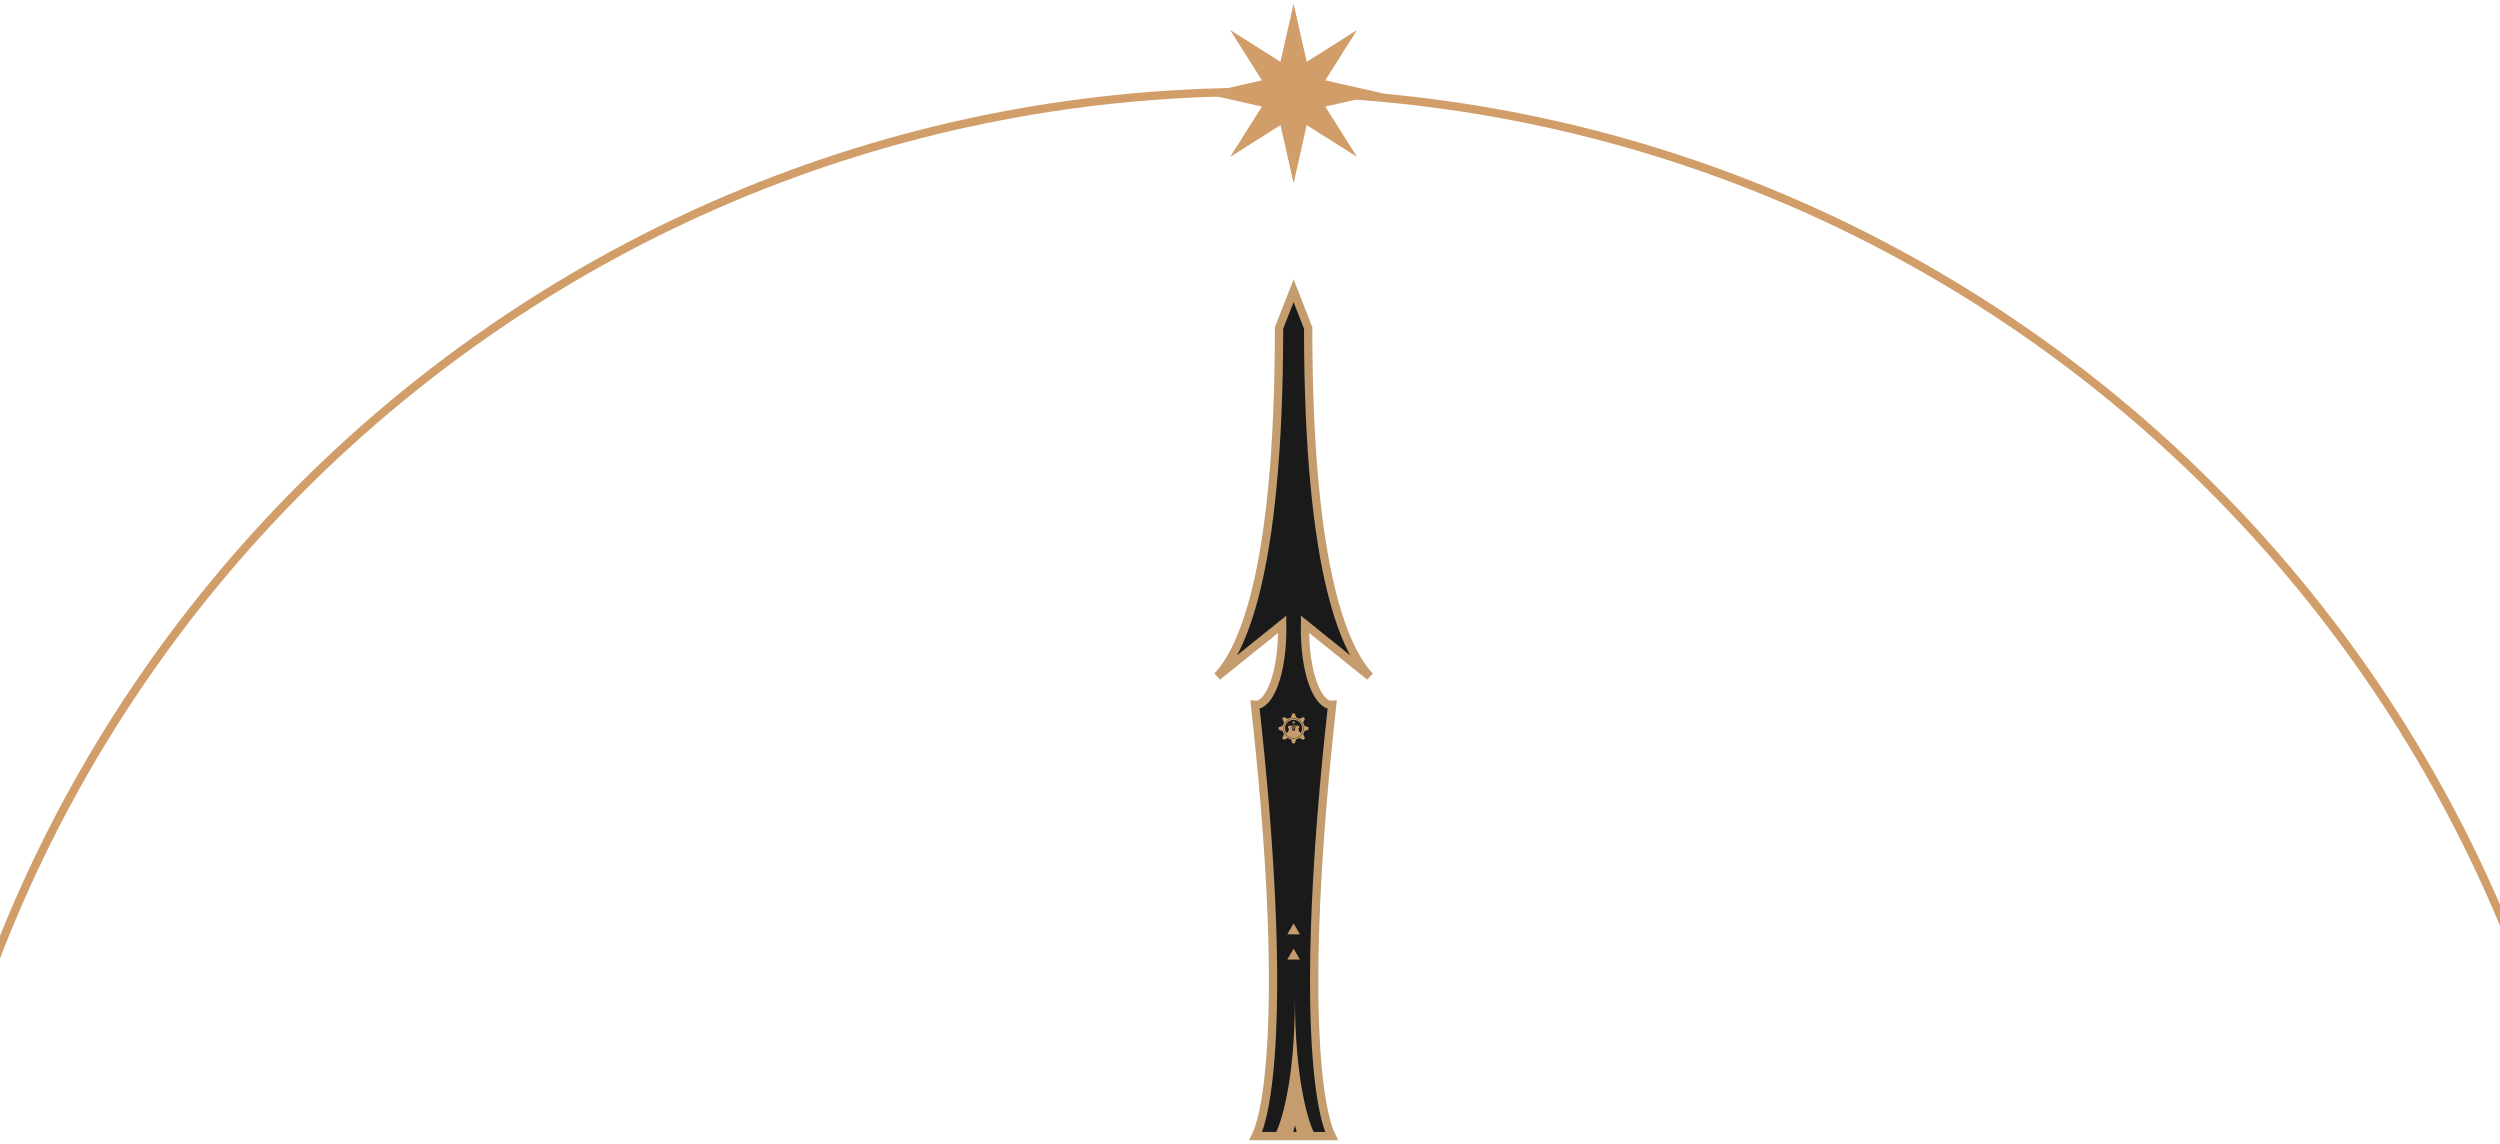
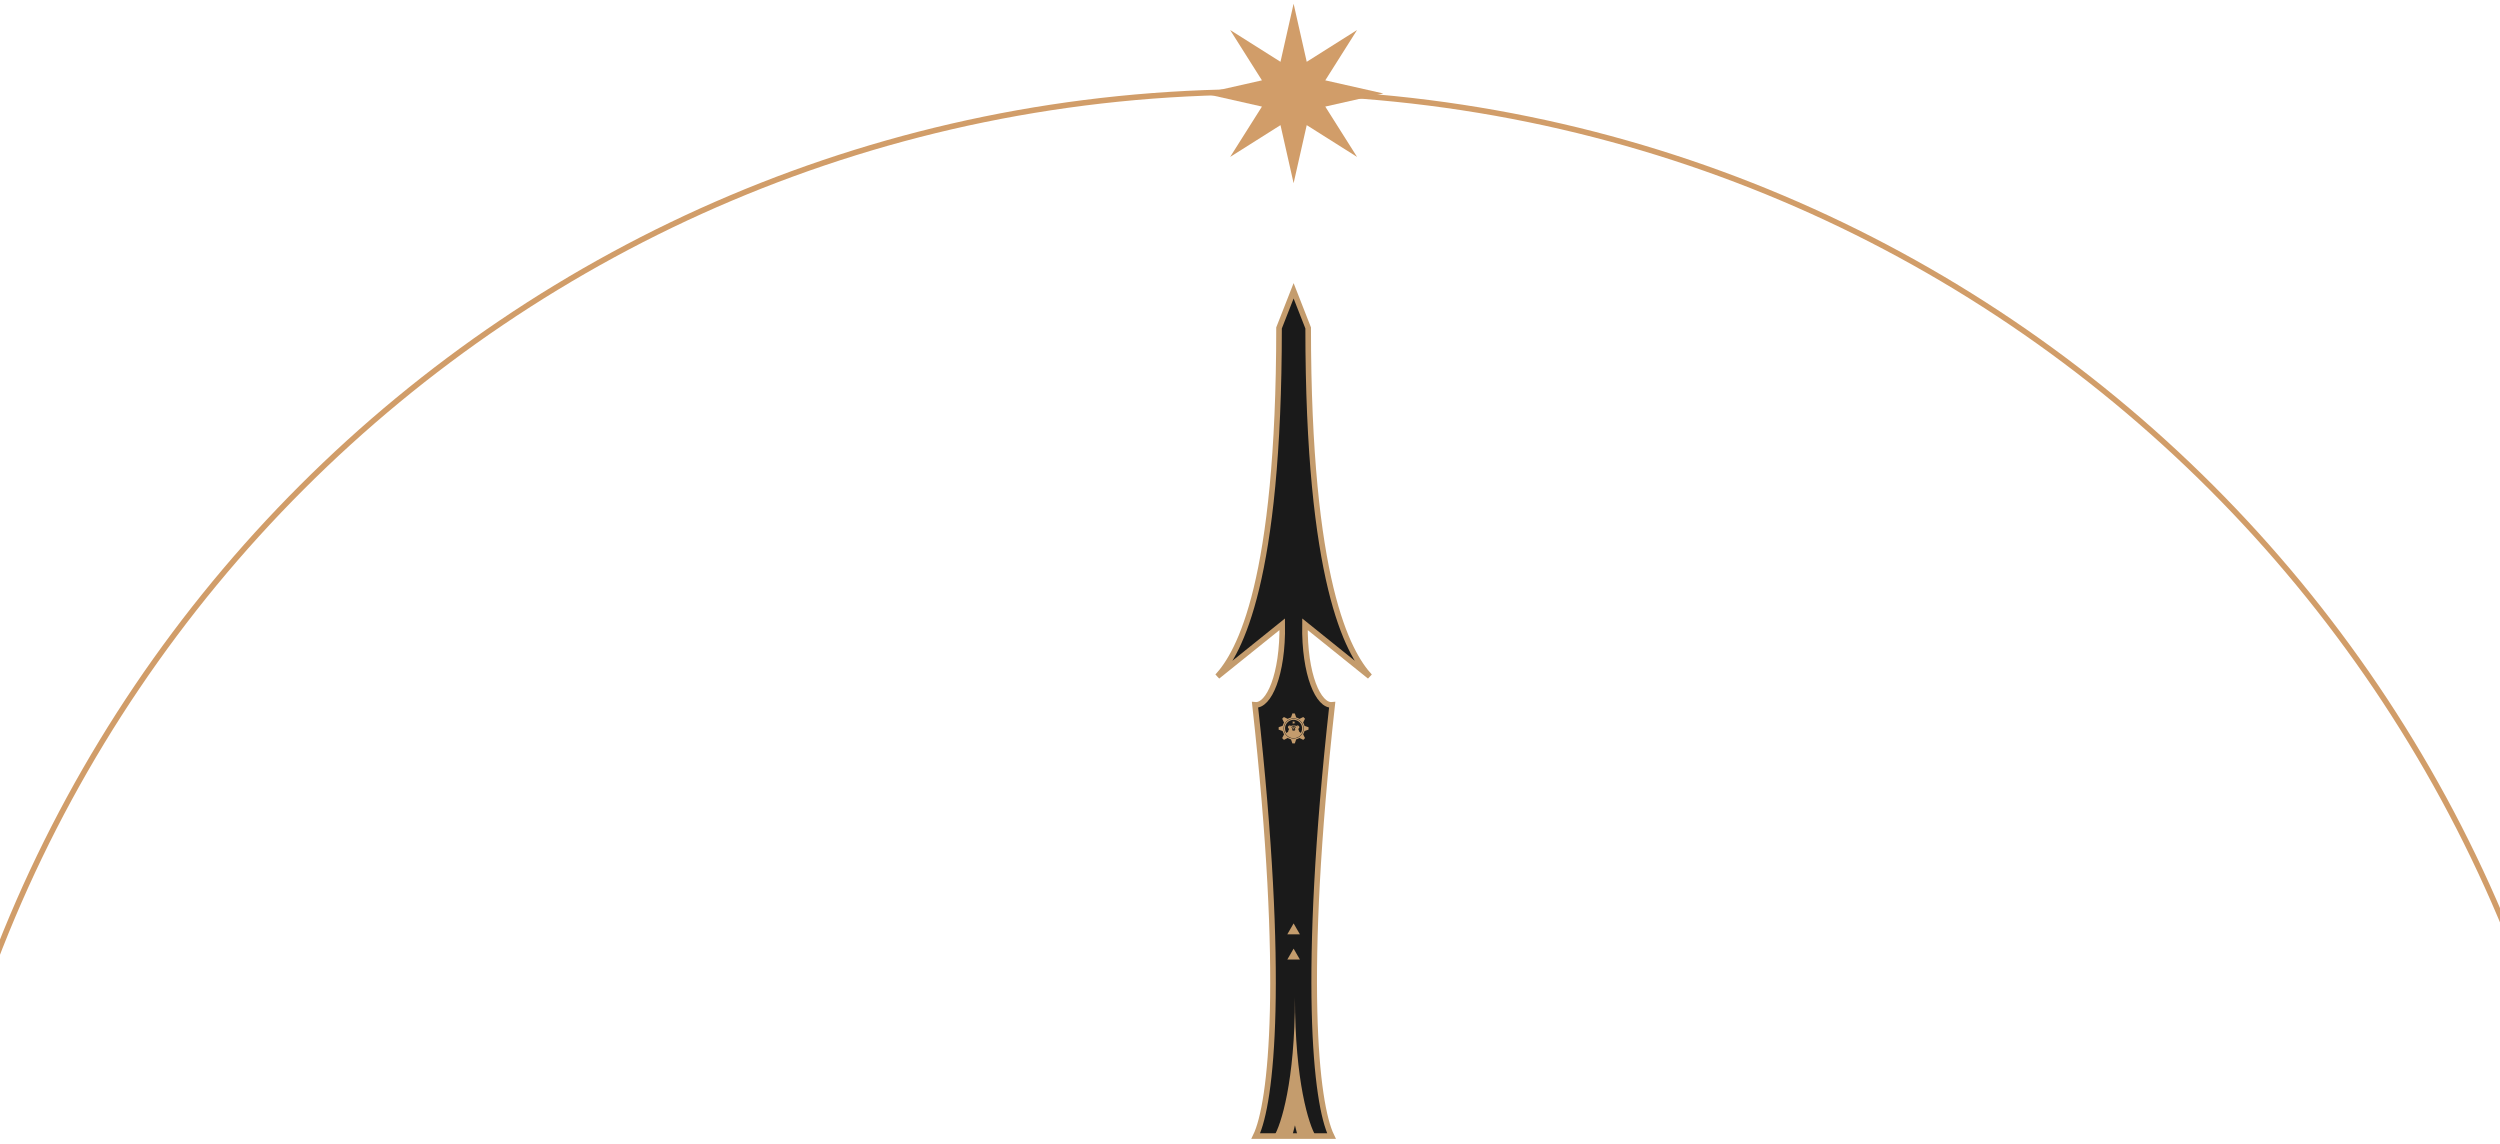
<svg xmlns="http://www.w3.org/2000/svg" width="446" height="204" viewBox="0 0 446 204" fill="none">
-   <circle cx="224.163" cy="257.265" r="240.868" stroke="#D19D69" stroke-width="1.482" />
-   <path d="M223.896 125.745C229.307 174.449 226.848 196.859 224.021 202.673H237.538C234.711 196.859 232.252 174.449 237.663 125.745C235.232 125.992 232.671 120.435 232.807 111.37L244.364 120.669C240.477 116.479 233.378 103.759 233.378 58.506L230.779 51.876L228.18 58.506C228.18 103.759 221.082 116.479 217.195 120.669L228.752 111.37C228.887 120.435 226.327 125.992 223.896 125.745Z" fill="#1A1A1A" stroke="#C49C6D" stroke-width="1.482" />
+   <circle cx="224.163" cy="257.265" r="240.868" stroke="#D19D69" strokeWidth="1.482" />
+   <path d="M223.896 125.745C229.307 174.449 226.848 196.859 224.021 202.673H237.538C234.711 196.859 232.252 174.449 237.663 125.745C235.232 125.992 232.671 120.435 232.807 111.37L244.364 120.669C240.477 116.479 233.378 103.759 233.378 58.506L230.779 51.876L228.18 58.506C228.18 103.759 221.082 116.479 217.195 120.669L228.752 111.37C228.887 120.435 226.327 125.992 223.896 125.745Z" fill="#1A1A1A" stroke="#C49C6D" strokeWidth="1.482" />
  <path d="M230.816 128.728L230.816 128.769H230.867L230.895 128.817L230.938 128.791L230.942 128.714C230.942 128.704 230.951 128.697 230.961 128.697C230.971 128.698 230.978 128.706 230.978 128.716L230.975 128.769L231.045 128.727C231.053 128.722 231.064 128.725 231.07 128.733C231.075 128.742 231.072 128.753 231.063 128.758L230.984 128.806L231.043 128.836C231.052 128.84 231.056 128.851 231.051 128.86C231.047 128.869 231.036 128.873 231.027 128.868L230.947 128.828L230.913 128.848L230.94 128.894L230.914 128.938L230.954 128.96L231.023 128.925C231.032 128.921 231.043 128.924 231.047 128.933C231.052 128.942 231.048 128.953 231.039 128.958L230.992 128.982L231.063 129.021C231.072 129.026 231.075 129.037 231.07 129.046C231.065 129.054 231.054 129.058 231.045 129.053L230.964 129.008L230.968 129.074C230.969 129.084 230.961 129.093 230.951 129.093C230.941 129.094 230.933 129.086 230.932 129.076L230.927 128.987L230.896 128.97L230.867 129.019H230.813L230.814 129.066L230.879 129.108C230.887 129.114 230.89 129.125 230.884 129.134C230.879 129.142 230.867 129.144 230.859 129.139L230.815 129.11L230.816 129.191C230.816 129.201 230.808 129.209 230.798 129.21C230.788 129.21 230.78 129.202 230.78 129.192L230.778 129.099L230.723 129.136C230.714 129.141 230.703 129.139 230.698 129.13C230.692 129.122 230.694 129.111 230.703 129.105L230.778 129.056L230.777 129.019H230.723L230.696 128.972L230.655 128.996L230.651 129.073C230.651 129.083 230.642 129.091 230.632 129.09C230.622 129.09 230.615 129.081 230.615 129.071L230.618 129.019L230.548 129.06C230.54 129.065 230.529 129.063 230.524 129.054C230.518 129.045 230.521 129.034 230.53 129.029L230.609 128.981L230.55 128.952C230.541 128.947 230.537 128.936 230.542 128.927C230.546 128.918 230.557 128.915 230.566 128.919L230.646 128.959L230.678 128.94L230.651 128.894L230.671 128.859L230.632 128.833L230.56 128.862C230.551 128.866 230.54 128.862 230.537 128.852C230.533 128.843 230.537 128.832 230.547 128.829L230.596 128.809L230.528 128.764C230.52 128.758 230.518 128.747 230.523 128.738C230.529 128.73 230.54 128.728 230.548 128.733L230.626 128.785L230.627 128.718C230.627 128.708 230.636 128.7 230.646 128.701C230.656 128.701 230.664 128.709 230.663 128.719L230.661 128.809L230.689 128.828L230.723 128.769H230.78L230.779 128.718L230.714 128.676C230.706 128.67 230.704 128.659 230.709 128.651C230.714 128.642 230.726 128.64 230.734 128.645L230.778 128.674L230.777 128.593C230.777 128.583 230.785 128.575 230.795 128.575C230.805 128.574 230.813 128.582 230.813 128.592L230.815 128.685L230.871 128.649C230.879 128.643 230.89 128.645 230.896 128.654C230.901 128.662 230.899 128.673 230.89 128.679L230.816 128.728Z" fill="#C49C6D" />
  <path fill-rule="evenodd" clip-rule="evenodd" d="M229.116 129.473C229.318 128.778 229.94 128.275 230.658 128.226C230.717 128.222 230.767 128.218 230.769 128.217C230.772 128.217 230.831 128.22 230.9 128.225C231.529 128.272 232.07 128.636 232.345 129.2C232.63 129.784 232.56 130.492 232.165 131.01C231.901 131.357 231.516 131.591 231.08 131.67C230.909 131.701 230.661 131.701 230.488 131.67C229.76 131.538 229.202 130.98 229.072 130.253C229.03 130.015 229.047 129.712 229.116 129.473ZM231.816 128.834C231.566 128.601 231.273 128.467 230.932 128.43C230.58 128.391 230.223 128.48 229.921 128.681C229.777 128.777 229.595 128.959 229.505 129.096C229.379 129.289 229.3 129.491 229.265 129.714C229.229 129.945 229.251 130.205 229.326 130.433C229.356 130.525 229.462 130.748 229.484 130.766C229.497 130.778 229.512 130.767 229.765 130.56L229.861 130.482L229.828 130.468C229.767 130.444 229.767 130.439 229.812 130.385C229.889 130.294 229.897 130.277 229.936 130.118C229.957 130.033 229.977 129.955 229.979 129.945C229.982 129.936 229.974 129.949 229.962 129.975L229.94 130.021L229.896 129.988C229.7 129.838 229.742 129.525 229.97 129.439C230.075 129.399 230.21 129.422 230.286 129.493L230.311 129.517L230.382 129.478C230.465 129.434 230.57 129.404 230.7 129.388C230.871 129.367 231.105 129.417 231.236 129.502C231.261 129.519 231.262 129.519 231.303 129.484C231.45 129.358 231.691 129.417 231.776 129.601C231.811 129.677 231.812 129.789 231.779 129.86C231.757 129.909 231.708 129.967 231.659 130.002L231.632 130.021L231.617 129.982C231.608 129.96 231.599 129.943 231.598 129.945C231.593 129.949 231.678 130.268 231.689 130.29C231.695 130.301 231.723 130.337 231.75 130.37C231.803 130.434 231.805 130.454 231.758 130.463C231.742 130.466 231.727 130.472 231.724 130.477C231.72 130.484 232.029 130.745 232.053 130.754C232.068 130.76 232.136 130.64 232.184 130.524C232.224 130.425 232.264 130.281 232.282 130.166C232.297 130.075 232.297 129.815 232.282 129.724C232.224 129.37 232.065 129.065 231.816 128.834ZM231.121 129.538C231.101 129.527 231.05 129.508 231.007 129.496C230.917 129.472 230.725 129.462 230.648 129.478C230.568 129.494 230.475 129.524 230.446 129.544L230.419 129.562L230.49 129.583C230.529 129.594 230.584 129.614 230.613 129.628L230.665 129.653L230.694 129.618C230.709 129.599 230.726 129.584 230.731 129.584C230.742 129.584 230.782 129.661 230.775 129.668C230.772 129.671 230.763 129.668 230.755 129.661C230.742 129.651 230.733 129.655 230.694 129.687C230.669 129.709 230.639 129.74 230.627 129.757C230.6 129.797 230.552 129.924 230.527 130.02C230.509 130.089 230.5 130.214 230.513 130.214C230.515 130.214 230.54 130.199 230.568 130.181C230.596 130.162 230.65 130.131 230.687 130.11L230.755 130.073L230.758 130.013C230.761 129.951 230.756 129.941 230.736 129.968C230.725 129.982 230.719 129.977 230.684 129.928C230.638 129.865 230.634 129.84 230.663 129.803C230.683 129.778 230.687 129.778 230.788 129.778C230.877 129.778 230.895 129.78 230.908 129.795C230.936 129.826 230.929 129.879 230.89 129.933C230.87 129.96 230.852 129.981 230.849 129.981C230.847 129.981 230.838 129.974 230.831 129.964C230.82 129.95 230.818 129.956 230.82 130.01L230.823 130.072L230.881 130.106C230.913 130.124 230.965 130.156 230.998 130.177C231.03 130.197 231.06 130.214 231.063 130.214C231.075 130.214 231.07 130.125 231.056 130.056C231.019 129.885 230.956 129.749 230.885 129.69C230.842 129.654 230.833 129.65 230.817 129.66C230.802 129.669 230.798 129.669 230.798 129.659C230.799 129.642 230.835 129.584 230.846 129.584C230.851 129.584 230.868 129.6 230.883 129.62C230.912 129.655 230.912 129.655 230.938 129.638C230.953 129.629 231.008 129.607 231.061 129.59L231.158 129.559L231.121 129.538ZM230.157 129.589C230.229 129.629 230.236 129.592 230.164 129.549C230.123 129.525 230.06 129.518 230.034 129.534C230.025 129.54 230.036 129.546 230.068 129.554C230.094 129.56 230.134 129.576 230.157 129.589ZM231.524 129.548C231.547 129.544 231.553 129.54 231.543 129.534C231.507 129.511 231.405 129.537 231.371 129.578C231.346 129.609 231.372 129.611 231.431 129.583C231.464 129.567 231.506 129.552 231.524 129.548ZM230.542 129.72C230.529 129.715 230.49 129.704 230.457 129.695C230.423 129.687 230.389 129.678 230.38 129.675C230.34 129.663 230.355 129.763 230.398 129.797C230.447 129.836 230.521 129.817 230.552 129.758C230.566 129.73 230.566 129.729 230.542 129.72ZM231.116 129.817C231.169 129.817 231.215 129.767 231.215 129.709C231.215 129.688 231.212 129.671 231.208 129.672C231.204 129.672 231.158 129.684 231.106 129.697C230.999 129.725 230.994 129.733 231.045 129.784C231.071 129.81 231.085 129.817 231.116 129.817ZM230.962 130.187C230.912 130.15 230.853 130.111 230.83 130.099C230.808 130.088 230.788 130.078 230.787 130.078C230.77 130.078 230.619 130.179 230.528 130.25C230.525 130.252 230.536 130.266 230.551 130.282C230.594 130.327 230.66 130.345 230.784 130.345C230.908 130.345 230.985 130.325 231.027 130.282L231.053 130.255L230.962 130.187Z" fill="#C49C6D" />
  <path fill-rule="evenodd" clip-rule="evenodd" d="M230.312 127.998C230.315 127.994 230.418 127.695 230.512 127.413L230.558 127.274L230.997 127.28L231.118 127.641C231.23 127.979 231.24 128.003 231.263 128.008C231.407 128.041 231.604 128.12 231.752 128.203L231.828 128.246L232.162 128.081C232.346 127.99 232.499 127.915 232.503 127.915C232.507 127.915 232.578 127.984 232.662 128.068L232.815 128.221L232.479 128.899L232.518 128.967C232.593 129.1 232.675 129.305 232.715 129.456L232.723 129.489L233.062 129.604C233.249 129.668 233.411 129.724 233.423 129.729C233.445 129.738 233.445 129.74 233.445 129.952C233.445 130.097 233.442 130.167 233.434 130.171C233.429 130.175 233.266 130.231 233.074 130.297C232.881 130.362 232.723 130.419 232.722 130.424C232.721 130.429 232.704 130.485 232.684 130.549C232.644 130.678 232.591 130.802 232.528 130.915C232.504 130.956 232.485 130.995 232.485 131.001C232.485 131.015 232.52 131.087 232.68 131.408L232.813 131.675L232.506 131.995L232.172 131.827C231.988 131.735 231.833 131.66 231.827 131.66C231.821 131.66 231.8 131.67 231.779 131.683C231.673 131.75 231.495 131.826 231.334 131.871L231.24 131.898L230.997 132.625L230.778 132.628C230.607 132.63 230.557 132.628 230.554 132.618C230.551 132.611 230.498 132.451 230.435 132.261C230.372 132.072 230.316 131.912 230.31 131.906C230.304 131.9 230.251 131.881 230.192 131.864C230.072 131.829 229.953 131.78 229.853 131.725C229.816 131.705 229.771 131.681 229.753 131.672L229.721 131.655L229.054 131.995L228.736 131.677L229.076 131.007L229.044 130.952C228.98 130.84 228.922 130.709 228.874 130.564L228.823 130.415L228.635 130.35C228.532 130.315 228.372 130.26 228.28 130.229L228.113 130.171V129.732L228.14 129.721C228.154 129.715 228.314 129.66 228.495 129.6L228.825 129.49L228.852 129.395C228.888 129.271 228.965 129.086 229.024 128.98L229.072 128.896L228.908 128.565C228.817 128.383 228.743 128.229 228.743 128.223C228.743 128.211 229.033 127.915 229.045 127.915C229.049 127.915 229.203 127.989 229.387 128.079L229.722 128.244L229.841 128.182C229.972 128.113 230.093 128.064 230.222 128.027C230.269 128.013 230.309 128 230.312 127.998ZM232.033 128.671C231.765 128.41 231.462 128.257 231.071 128.186C230.932 128.161 230.635 128.161 230.493 128.187C230.292 128.223 230.135 128.274 229.971 128.357C229.567 128.564 229.25 128.921 229.097 129.346C229.059 129.452 229.042 129.516 229.014 129.671C228.984 129.829 228.987 130.101 229.019 130.277C229.073 130.568 229.203 130.857 229.38 131.078C229.565 131.308 229.857 131.527 230.099 131.617C230.135 131.63 230.172 131.645 230.183 131.65C230.263 131.689 230.532 131.742 230.697 131.751C231.178 131.778 231.68 131.589 232.028 131.25C232.316 130.969 232.472 130.672 232.553 130.25C232.58 130.105 232.581 129.817 232.554 129.67C232.479 129.26 232.314 128.945 232.033 128.671Z" fill="#C49C6D" />
  <path d="M230.779 164.736L231.902 166.682H229.656L230.779 164.736Z" fill="#C49C6D" />
  <path d="M230.779 169.236L231.902 171.181H229.656L230.779 169.236Z" fill="#C49C6D" />
  <path fill-rule="evenodd" clip-rule="evenodd" d="M227.283 202.712C228.528 200.706 231.019 192.938 231.019 177.914C231.019 192.938 233.509 200.706 234.754 202.712H227.283ZM231.515 202.696L231.018 200.751L230.522 202.696H231.515Z" fill="#C49C6D" />
  <path d="M230.779 0.665L233.12 11.025L242.1 5.354L236.429 14.334L246.789 16.674L236.429 19.014L242.1 27.995L233.12 22.324L230.779 32.684L228.439 22.324L219.459 27.995L225.13 19.014L214.77 16.674L225.13 14.334L219.459 5.354L228.439 11.025L230.779 0.665Z" fill="#D19D69" />
</svg>
